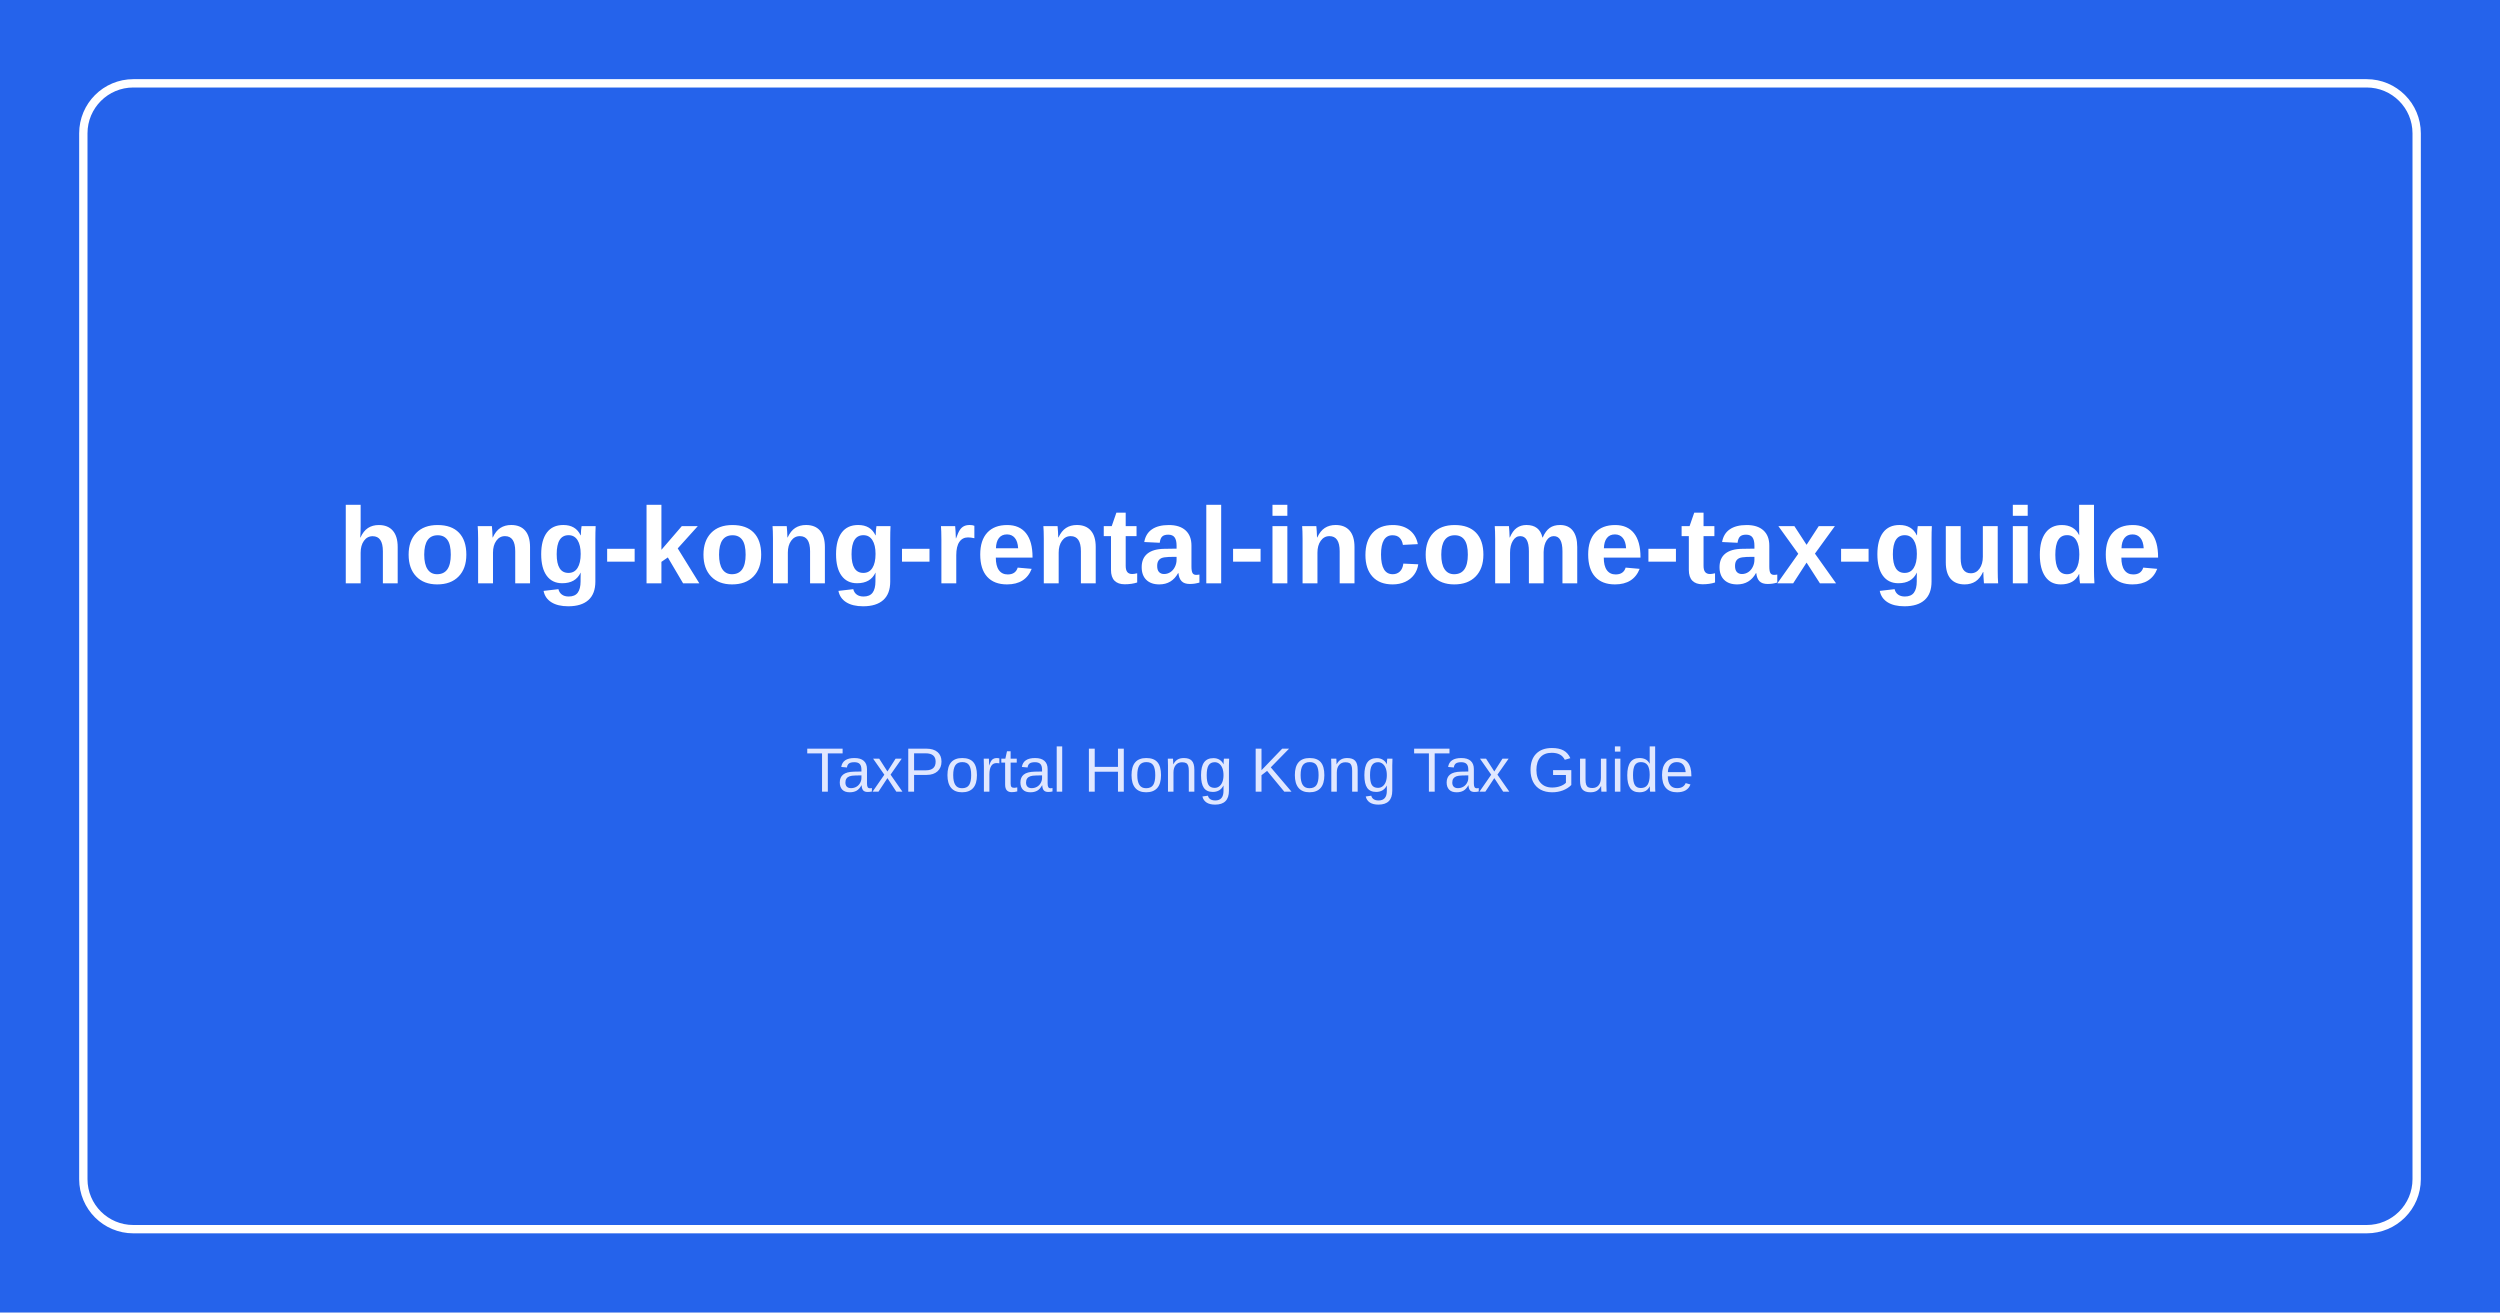
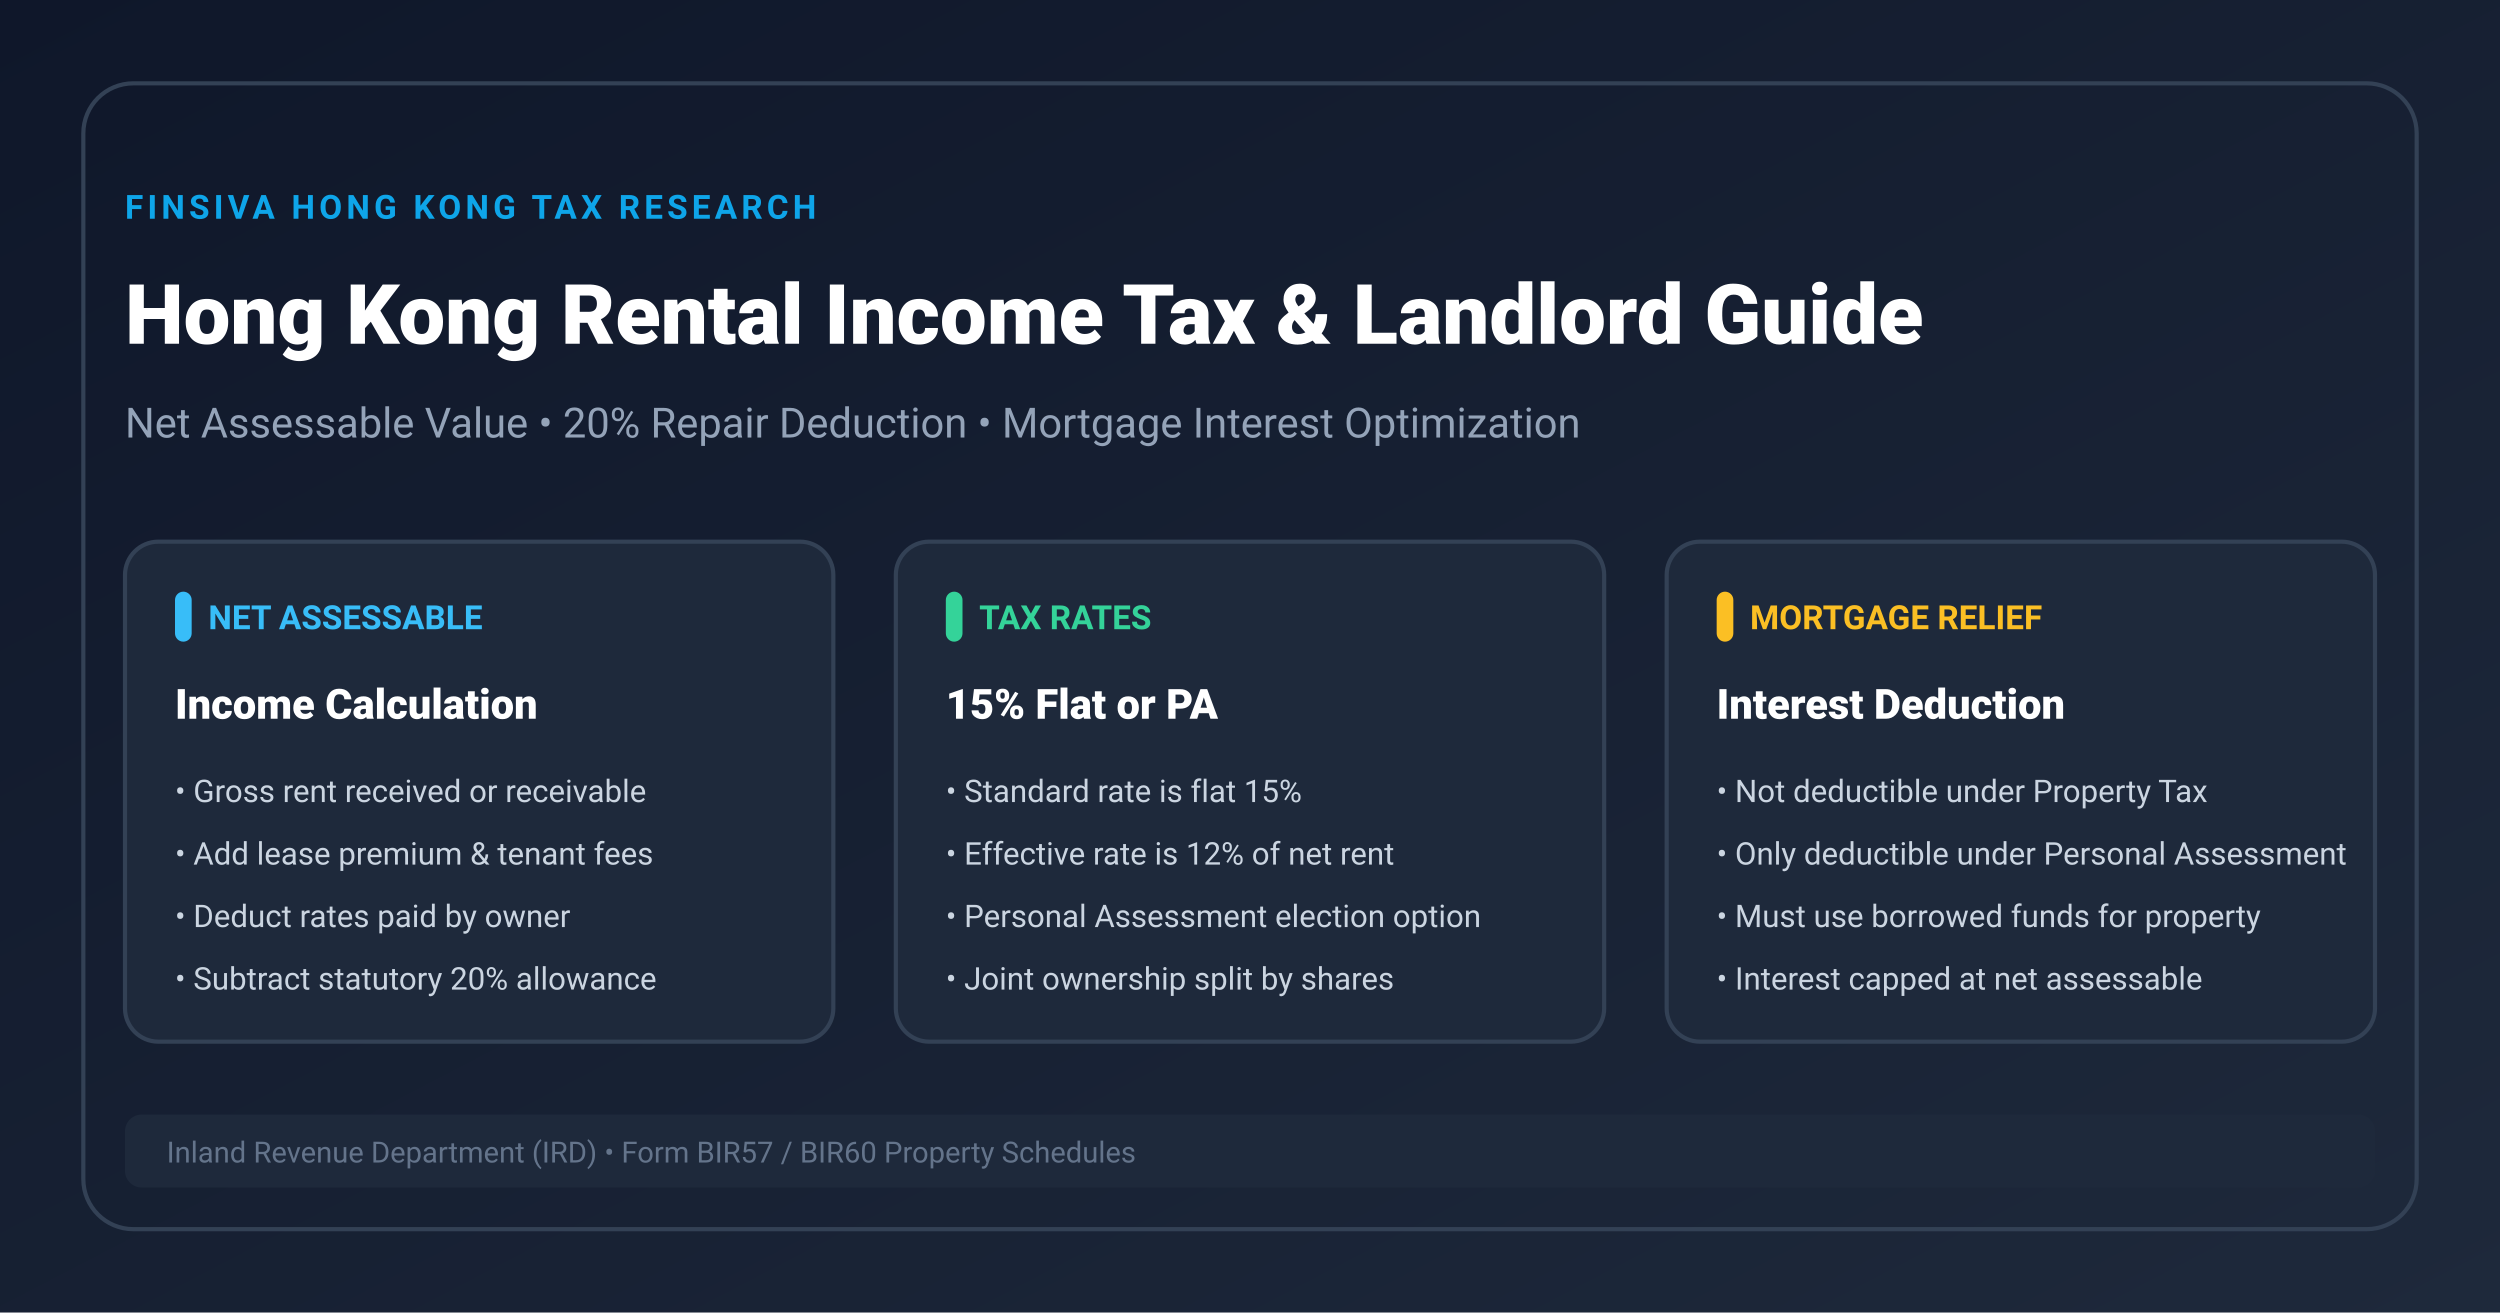
<svg xmlns="http://www.w3.org/2000/svg" width="1200" height="630" viewBox="0 0 1200 630">
-   <rect width="1200" height="630" fill="#2563eb" />
-   <rect x="40" y="40" width="1120" height="550" rx="24" fill="none" stroke="#ffffff" stroke-width="4" />
-   <text x="600" y="280" font-family="Arial, sans-serif" font-size="52" font-weight="bold" fill="#ffffff" text-anchor="middle">hong-kong-rental-income-tax-guide</text>
-   <text x="600" y="380" font-family="Arial, sans-serif" font-size="30" fill="#e0e7ff" text-anchor="middle">TaxPortal Hong Kong Tax Guide</text>
+   <defs>
+     <linearGradient id="bgGrad" x1="0%" y1="0%" x2="100%" y2="100%">
+       <stop offset="0%" stop-color="#0f172a" />
+       <stop offset="100%" stop-color="#1e293b" />
+     </linearGradient>
+   </defs>
+   <rect width="1200" height="630" fill="url(#bgGrad)" />
+   <rect x="40" y="40" width="1120" height="550" rx="24" fill="none" stroke="#334155" stroke-width="2" />
+   <text x="60" y="105" font-family="-apple-system, BlinkMacSystemFont, 'Segoe UI', Roboto, sans-serif" font-size="16" font-weight="700" fill="#0ea5e9" letter-spacing="2">FINSIVA HONG KONG TAX RESEARCH</text>
+   <text x="60" y="165" font-family="-apple-system, BlinkMacSystemFont, 'Segoe UI', Roboto, sans-serif" font-size="40" font-weight="800" fill="#ffffff">Hong Kong Rental Income Tax &amp; Landlord Guide</text>
+   <text x="60" y="210" font-family="-apple-system, BlinkMacSystemFont, 'Segoe UI', Roboto, sans-serif" font-size="20" fill="#94a3b8">Net Assessable Value • 20% Repair Deduction • Mortgage Interest Optimization</text>
+   <g transform="translate(60, 260)">
+     <g transform="translate(0, 0)">
+       <rect x="0" y="0" width="340" height="240" rx="16" fill="#1e293b" stroke="#334155" stroke-width="2" />
+       <rect x="24" y="24" width="8" height="24" rx="4" fill="#38bdf8" />
+       <text x="40" y="42" font-family="-apple-system, BlinkMacSystemFont, 'Segoe UI', Roboto, sans-serif" font-size="16" font-weight="700" fill="#38bdf8">NET ASSESSABLE</text>
+       <text x="24" y="85" font-family="-apple-system, BlinkMacSystemFont, 'Segoe UI', Roboto, sans-serif" font-size="20" font-weight="800" fill="#ffffff">Income Calculation</text>
+       <text x="24" y="125" font-family="-apple-system, BlinkMacSystemFont, 'Segoe UI', Roboto, sans-serif" font-size="15" fill="#cbd5e1">• Gross rent received or receivable</text>
+       <text x="24" y="155" font-family="-apple-system, BlinkMacSystemFont, 'Segoe UI', Roboto, sans-serif" font-size="15" fill="#cbd5e1">• Add lease premium &amp; tenant fees</text>
+       <text x="24" y="185" font-family="-apple-system, BlinkMacSystemFont, 'Segoe UI', Roboto, sans-serif" font-size="15" fill="#cbd5e1">• Deduct rates paid by owner</text>
+       <text x="24" y="215" font-family="-apple-system, BlinkMacSystemFont, 'Segoe UI', Roboto, sans-serif" font-size="15" fill="#cbd5e1">• Subtract statutory 20% allowance</text>
+     </g>
+     <g transform="translate(370, 0)">
+       <rect x="0" y="0" width="340" height="240" rx="16" fill="#1e293b" stroke="#334155" stroke-width="2" />
+       <rect x="24" y="24" width="8" height="24" rx="4" fill="#34d399" />
+       <text x="40" y="42" font-family="-apple-system, BlinkMacSystemFont, 'Segoe UI', Roboto, sans-serif" font-size="16" font-weight="700" fill="#34d399">TAX RATES</text>
+       <text x="24" y="85" font-family="-apple-system, BlinkMacSystemFont, 'Segoe UI', Roboto, sans-serif" font-size="20" font-weight="800" fill="#ffffff">15% Flat or PA</text>
+       <text x="24" y="125" font-family="-apple-system, BlinkMacSystemFont, 'Segoe UI', Roboto, sans-serif" font-size="15" fill="#cbd5e1">• Standard rate is flat 15%</text>
+       <text x="24" y="155" font-family="-apple-system, BlinkMacSystemFont, 'Segoe UI', Roboto, sans-serif" font-size="15" fill="#cbd5e1">• Effective rate is 12% of net rent</text>
+       <text x="24" y="185" font-family="-apple-system, BlinkMacSystemFont, 'Segoe UI', Roboto, sans-serif" font-size="15" fill="#cbd5e1">• Personal Assessment election option</text>
+       <text x="24" y="215" font-family="-apple-system, BlinkMacSystemFont, 'Segoe UI', Roboto, sans-serif" font-size="15" fill="#cbd5e1">• Joint ownership split by shares</text>
+     </g>
+     <g transform="translate(740, 0)">
+       <rect x="0" y="0" width="340" height="240" rx="16" fill="#1e293b" stroke="#334155" stroke-width="2" />
+       <rect x="24" y="24" width="8" height="24" rx="4" fill="#fbbf24" />
+       <text x="40" y="42" font-family="-apple-system, BlinkMacSystemFont, 'Segoe UI', Roboto, sans-serif" font-size="16" font-weight="700" fill="#fbbf24">MORTGAGE RELIEF</text>
+       <text x="24" y="85" font-family="-apple-system, BlinkMacSystemFont, 'Segoe UI', Roboto, sans-serif" font-size="20" font-weight="800" fill="#ffffff">Interest Deduction</text>
+       <text x="24" y="125" font-family="-apple-system, BlinkMacSystemFont, 'Segoe UI', Roboto, sans-serif" font-size="15" fill="#cbd5e1">• Not deductible under Property Tax</text>
+       <text x="24" y="155" font-family="-apple-system, BlinkMacSystemFont, 'Segoe UI', Roboto, sans-serif" font-size="15" fill="#cbd5e1">• Only deductible under Personal Assessment</text>
+       <text x="24" y="185" font-family="-apple-system, BlinkMacSystemFont, 'Segoe UI', Roboto, sans-serif" font-size="15" fill="#cbd5e1">• Must use borrowed funds for property</text>
+       <text x="24" y="215" font-family="-apple-system, BlinkMacSystemFont, 'Segoe UI', Roboto, sans-serif" font-size="15" fill="#cbd5e1">• Interest capped at net assessable</text>
+     </g>
+   </g>
+   <rect x="60" y="535" width="1080" height="35" rx="8" fill="#1e293b" />
+   <text x="80" y="558" font-family="-apple-system, BlinkMacSystemFont, 'Segoe UI', Roboto, sans-serif" font-size="14" fill="#64748b">Inland Revenue Department (IRD) • Form BIR57 / BIR60 Property Schedules</text>
</svg>
